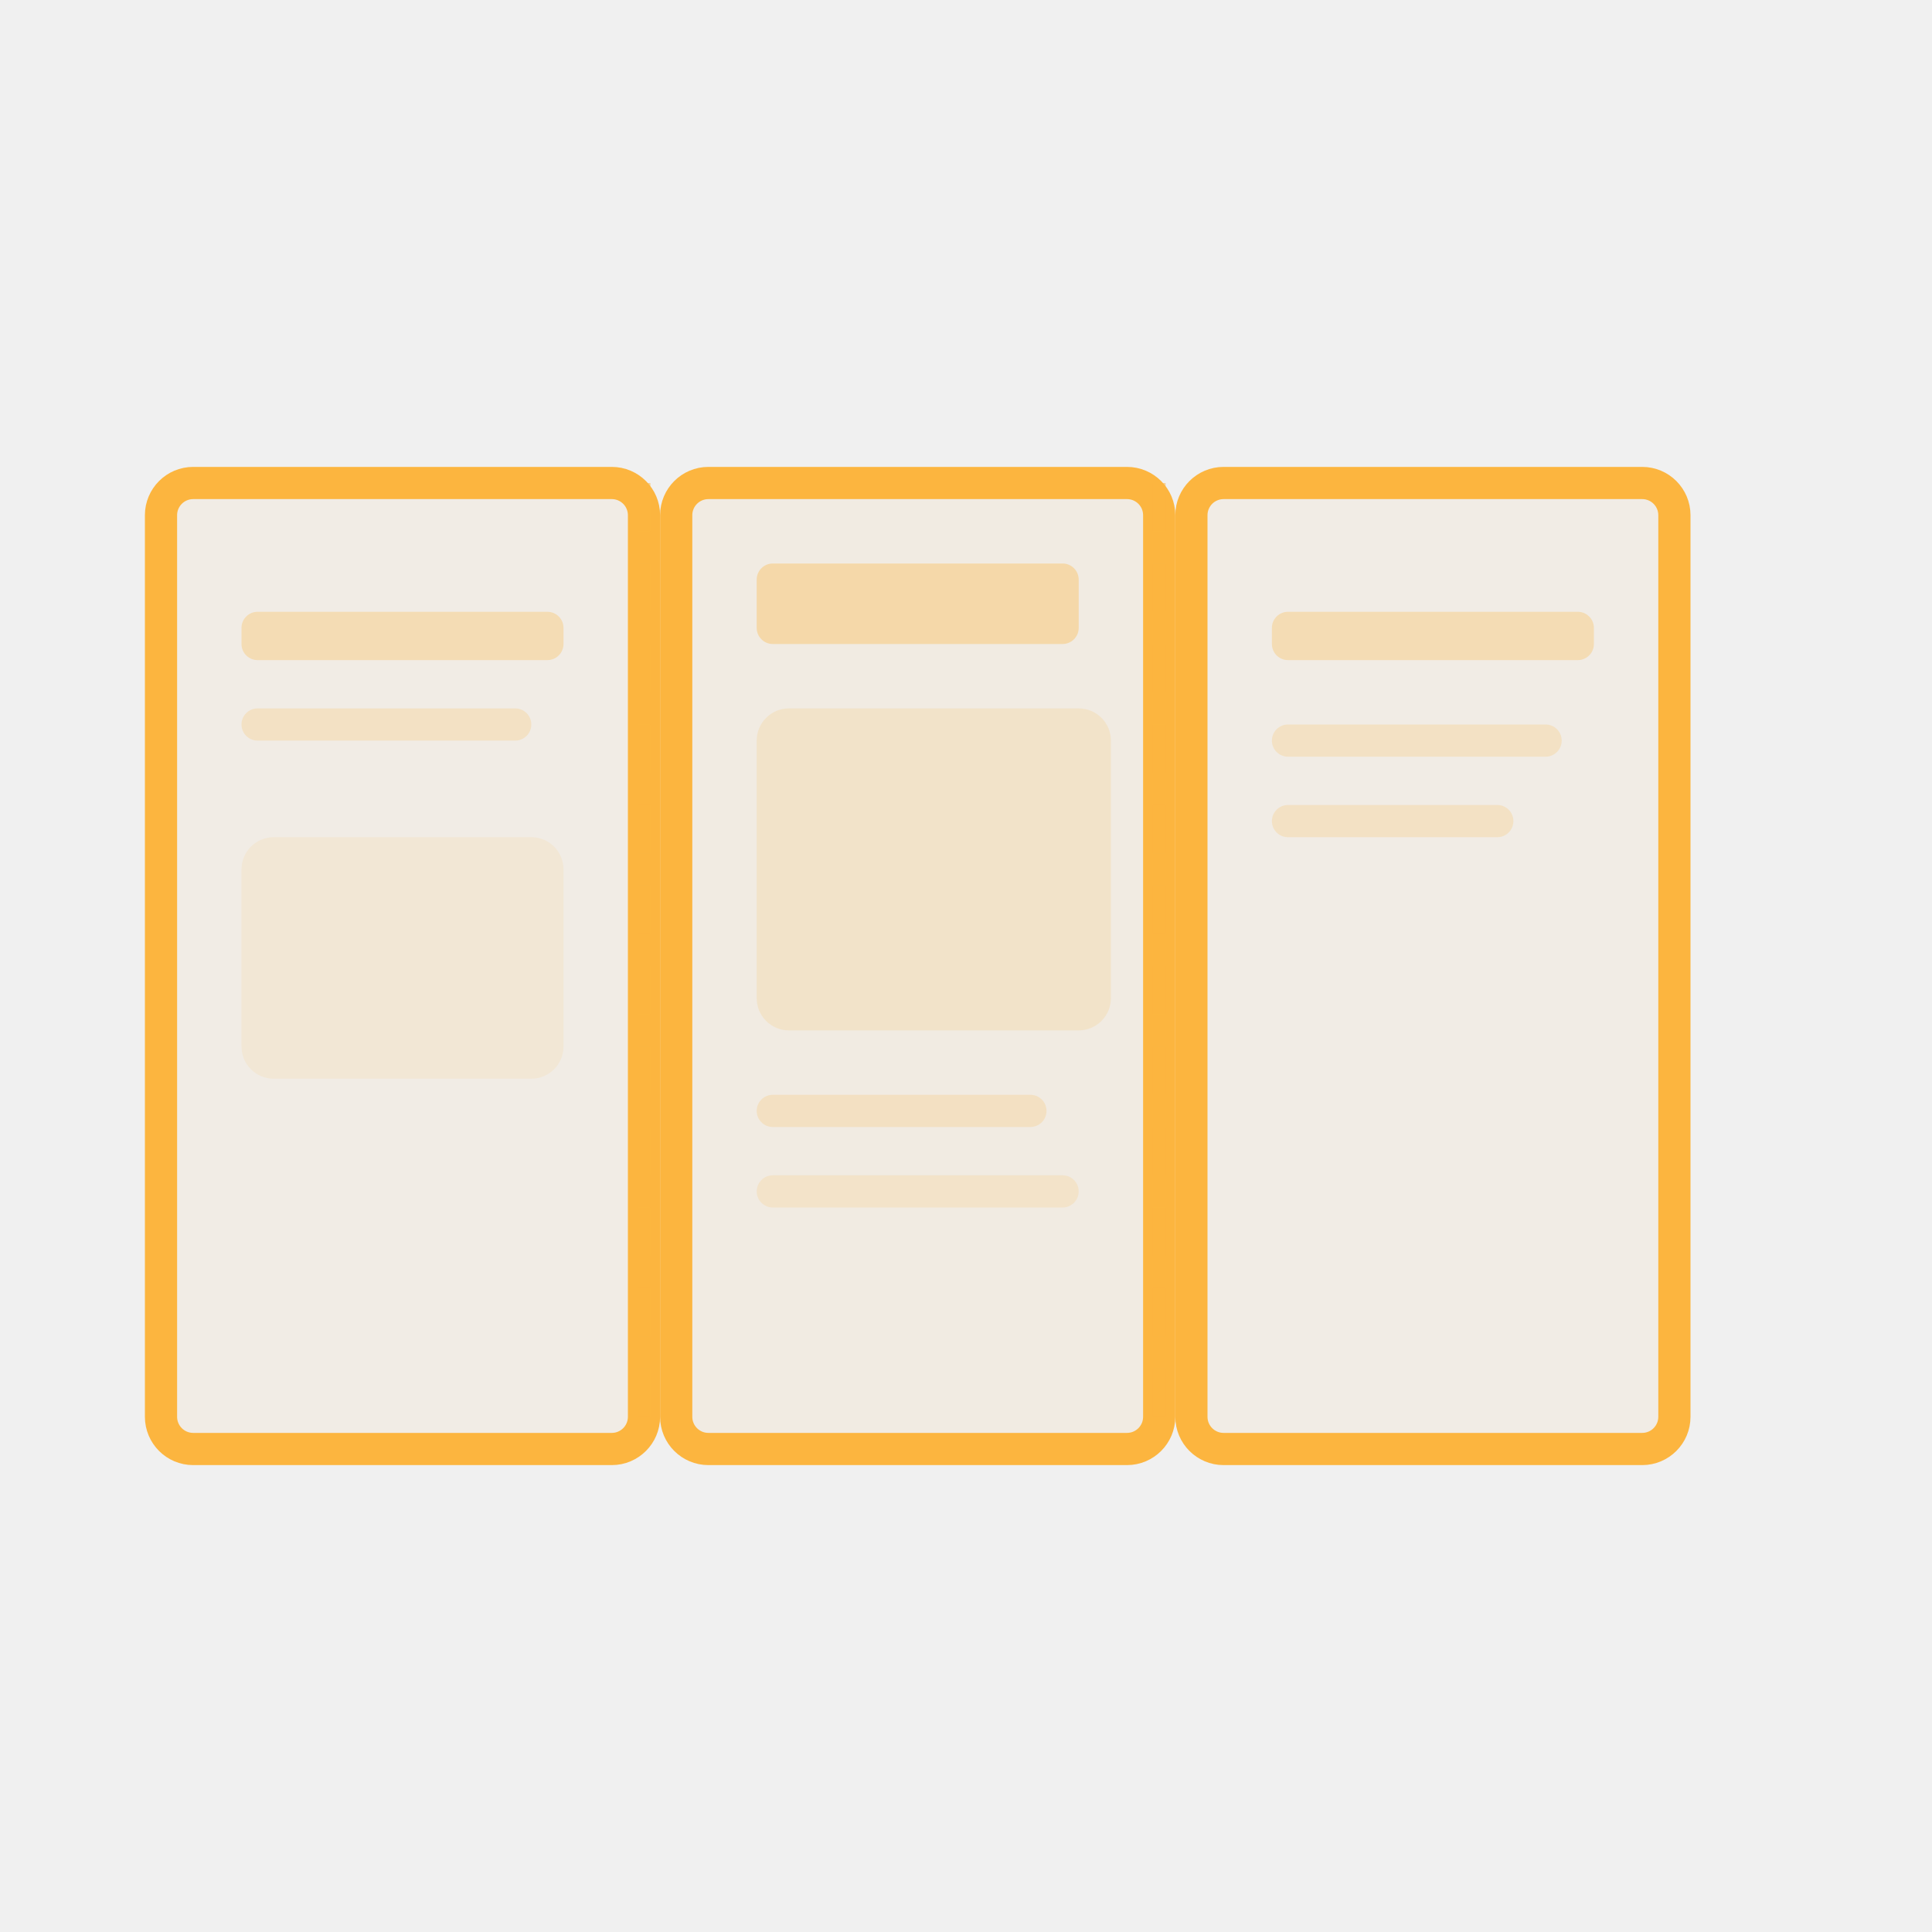
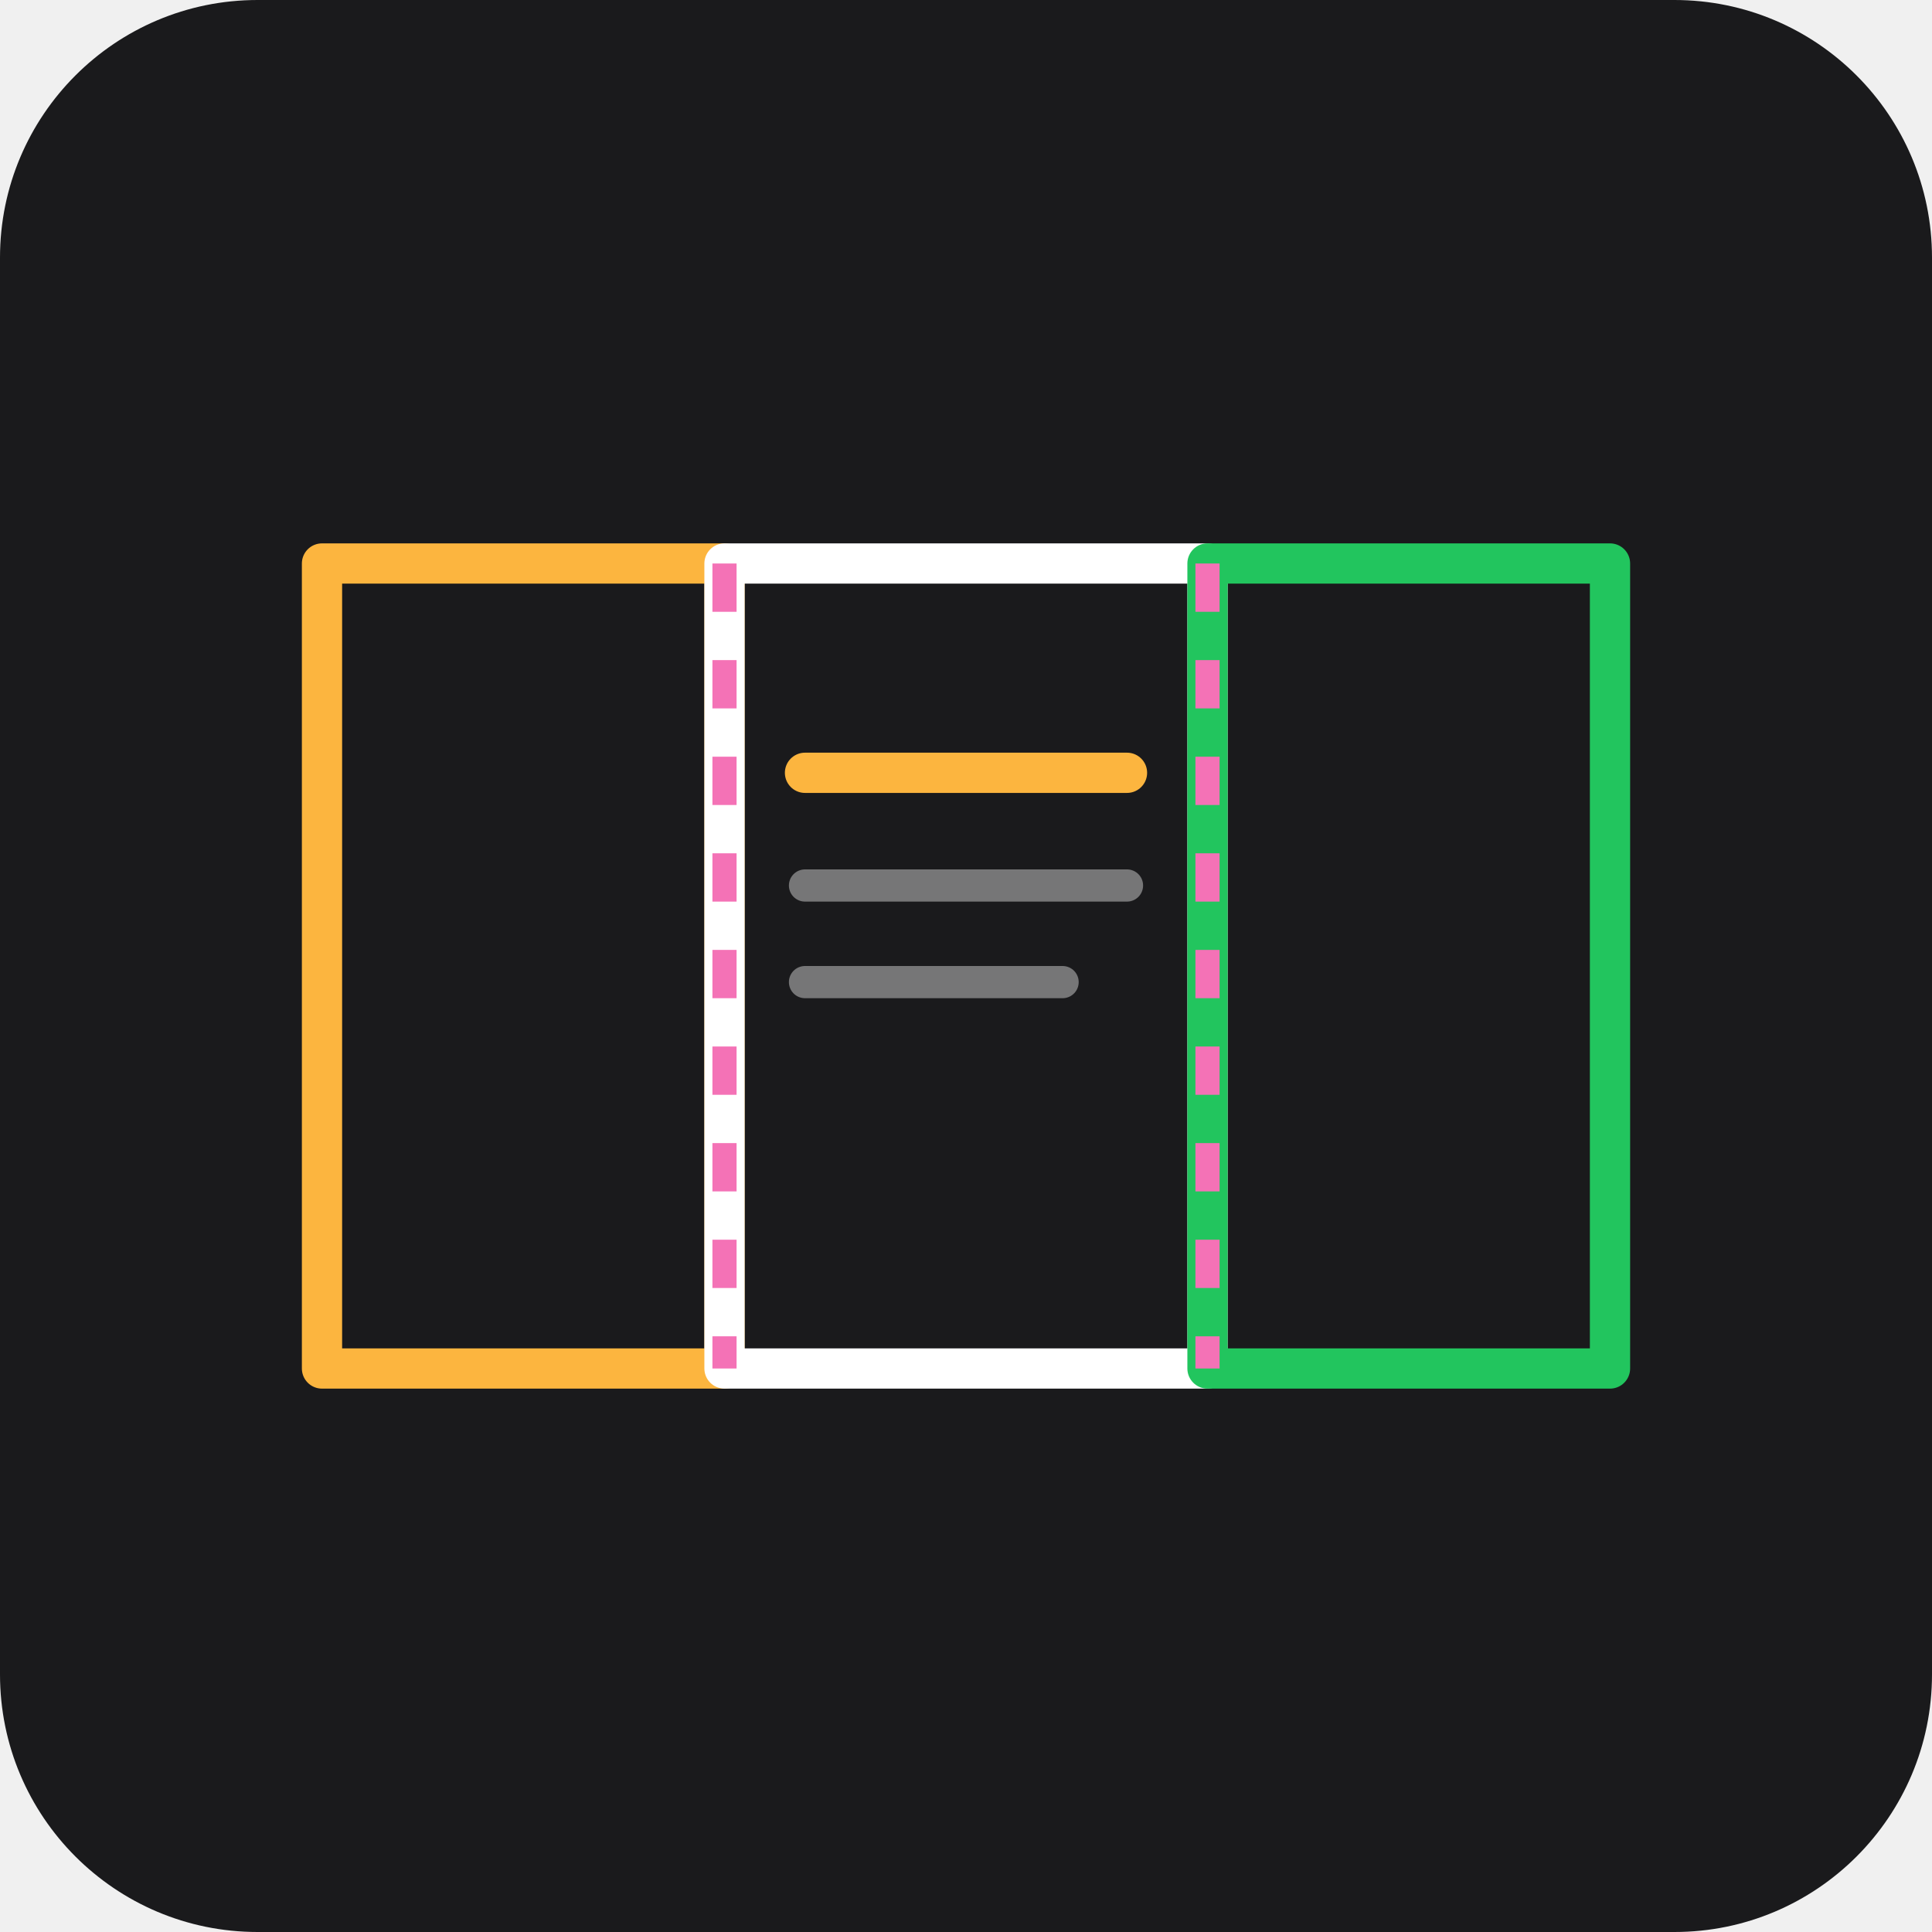
- <svg xmlns="http://www.w3.org/2000/svg" viewBox="0 0 120 120" fill="none">
-   <rect x="10" y="30" width="30" height="60" rx="2" stroke="#FCB53F" stroke-width="2" fill="rgba(252,181,63,0.06)" />
-   <rect x="42" y="30" width="30" height="60" rx="2" stroke="#FCB53F" stroke-width="2" fill="rgba(252,181,63,0.08)" />
-   <rect x="74" y="30" width="30" height="60" rx="2" stroke="#FCB53F" stroke-width="2" fill="rgba(252,181,63,0.06)" />
-   <line x1="40" y1="30" x2="40" y2="90" stroke="#FCB53F" stroke-width="0.8" stroke-dasharray="3 2" opacity="0.5" />
-   <line x1="72" y1="30" x2="72" y2="90" stroke="#FCB53F" stroke-width="0.8" stroke-dasharray="3 2" opacity="0.5" />
-   <rect x="15" y="38" width="20" height="3" rx="1" fill="#FCB53F" opacity="0.3" />
-   <rect x="15" y="44" width="18" height="2" rx="1" fill="#FCB53F" opacity="0.2" />
-   <rect x="15" y="52" width="20" height="15" rx="2" fill="rgba(252,181,63,0.1)" />
-   <rect x="47" y="35" width="20" height="5" rx="1" fill="#FCB53F" opacity="0.35" />
-   <rect x="47" y="44" width="22" height="20" rx="2" fill="rgba(252,181,63,0.15)" />
-   <rect x="47" y="68" width="18" height="2" rx="1" fill="#FCB53F" opacity="0.2" />
-   <rect x="47" y="73" width="20" height="2" rx="1" fill="#FCB53F" opacity="0.15" />
-   <rect x="79" y="38" width="20" height="3" rx="1" fill="#FCB53F" opacity="0.3" />
-   <rect x="79" y="45" width="18" height="2" rx="1" fill="#FCB53F" opacity="0.2" />
-   <rect x="79" y="50" width="15" height="2" rx="1" fill="#FCB53F" opacity="0.2" />
+ <svg xmlns="http://www.w3.org/2000/svg" viewBox="0 0 120 120">
+   <rect width="120" height="120" rx="16" fill="#1a1a1c" />
+   <path d="M20 35 L20 85 L45 85 L45 35 Z" fill="none" stroke="#FCB53F" stroke-width="2.5" stroke-linecap="round" stroke-linejoin="round" />
+   <path d="M45 35 L45 85 L75 85 L75 35 Z" fill="none" stroke="#ffffff" stroke-width="2.5" stroke-linecap="round" stroke-linejoin="round" />
+   <path d="M75 35 L75 85 L100 85 L100 35 Z" fill="none" stroke="#22c55e" stroke-width="2.5" stroke-linecap="round" stroke-linejoin="round" />
+   <line x1="45" y1="35" x2="45" y2="85" stroke="#f472b6" stroke-width="1.5" stroke-dasharray="3 3" />
+   <line x1="75" y1="35" x2="75" y2="85" stroke="#f472b6" stroke-width="1.5" stroke-dasharray="3 3" />
+   <line x1="50" y1="48" x2="70" y2="48" stroke="#FCB53F" stroke-width="2.5" stroke-linecap="round" />
+   <line x1="50" y1="55" x2="70" y2="55" stroke="#ffffff" stroke-width="2" stroke-linecap="round" opacity="0.4" />
+   <line x1="50" y1="61" x2="66" y2="61" stroke="#ffffff" stroke-width="2" stroke-linecap="round" opacity="0.4" />
</svg>
